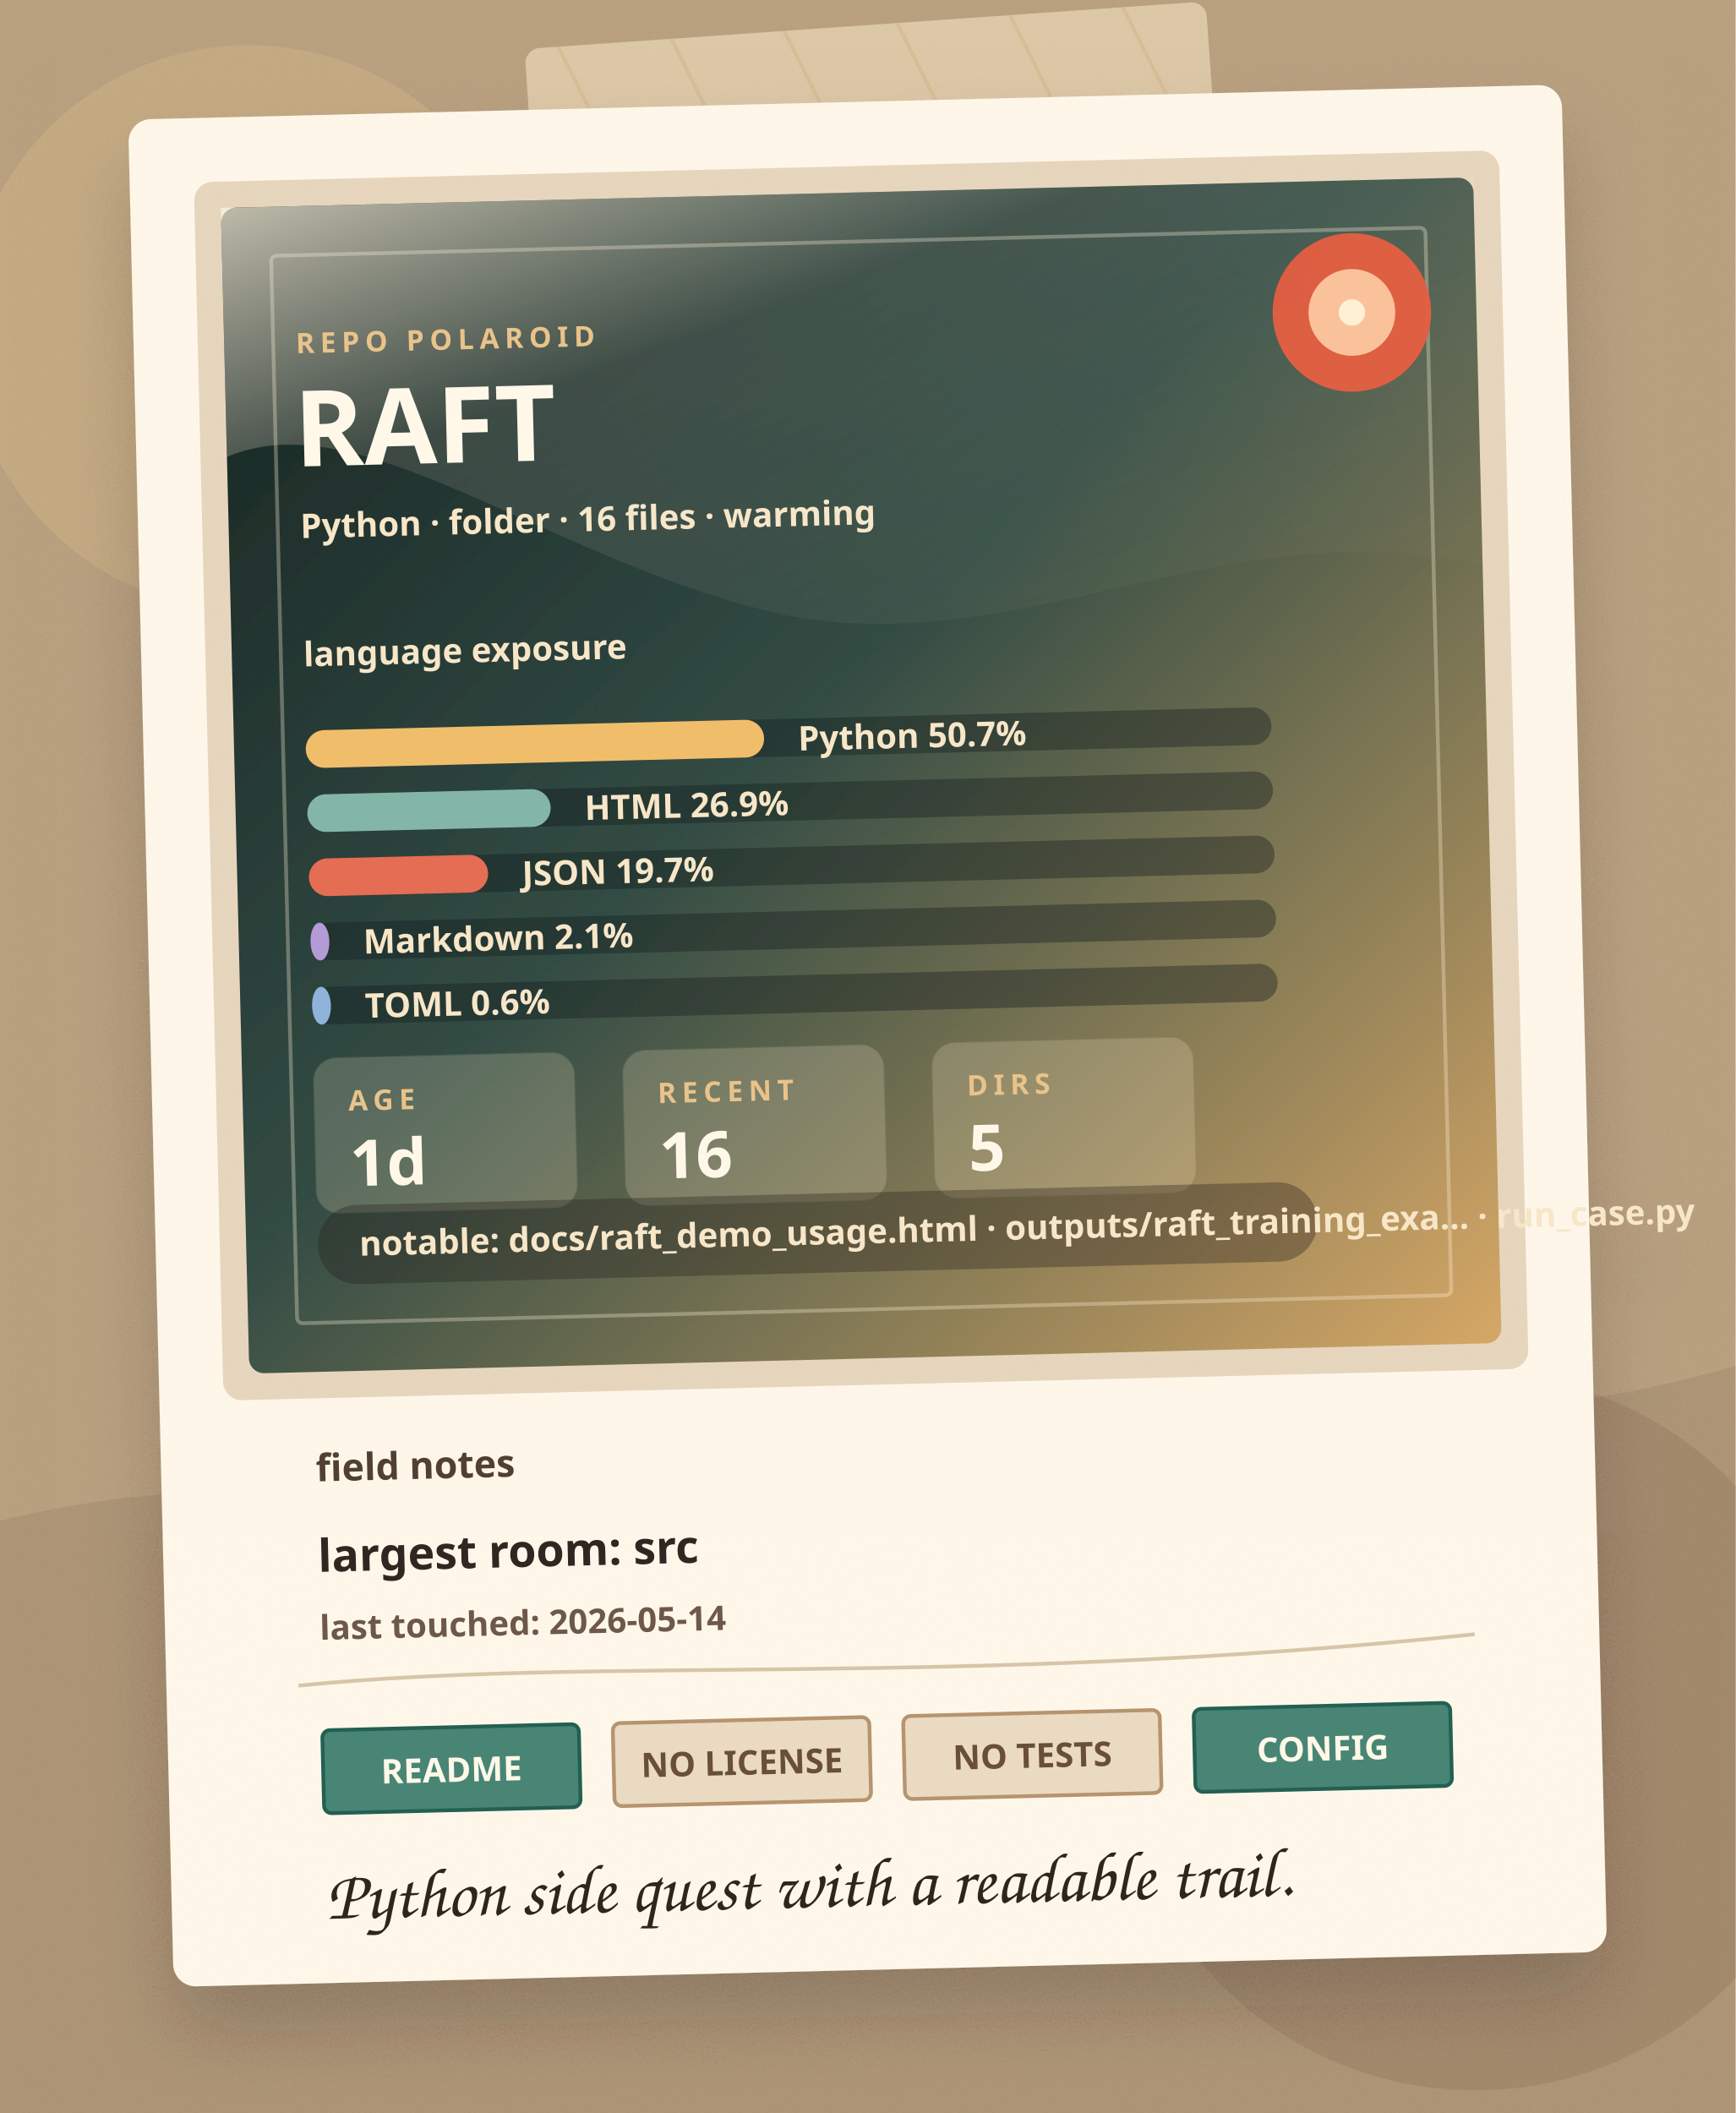
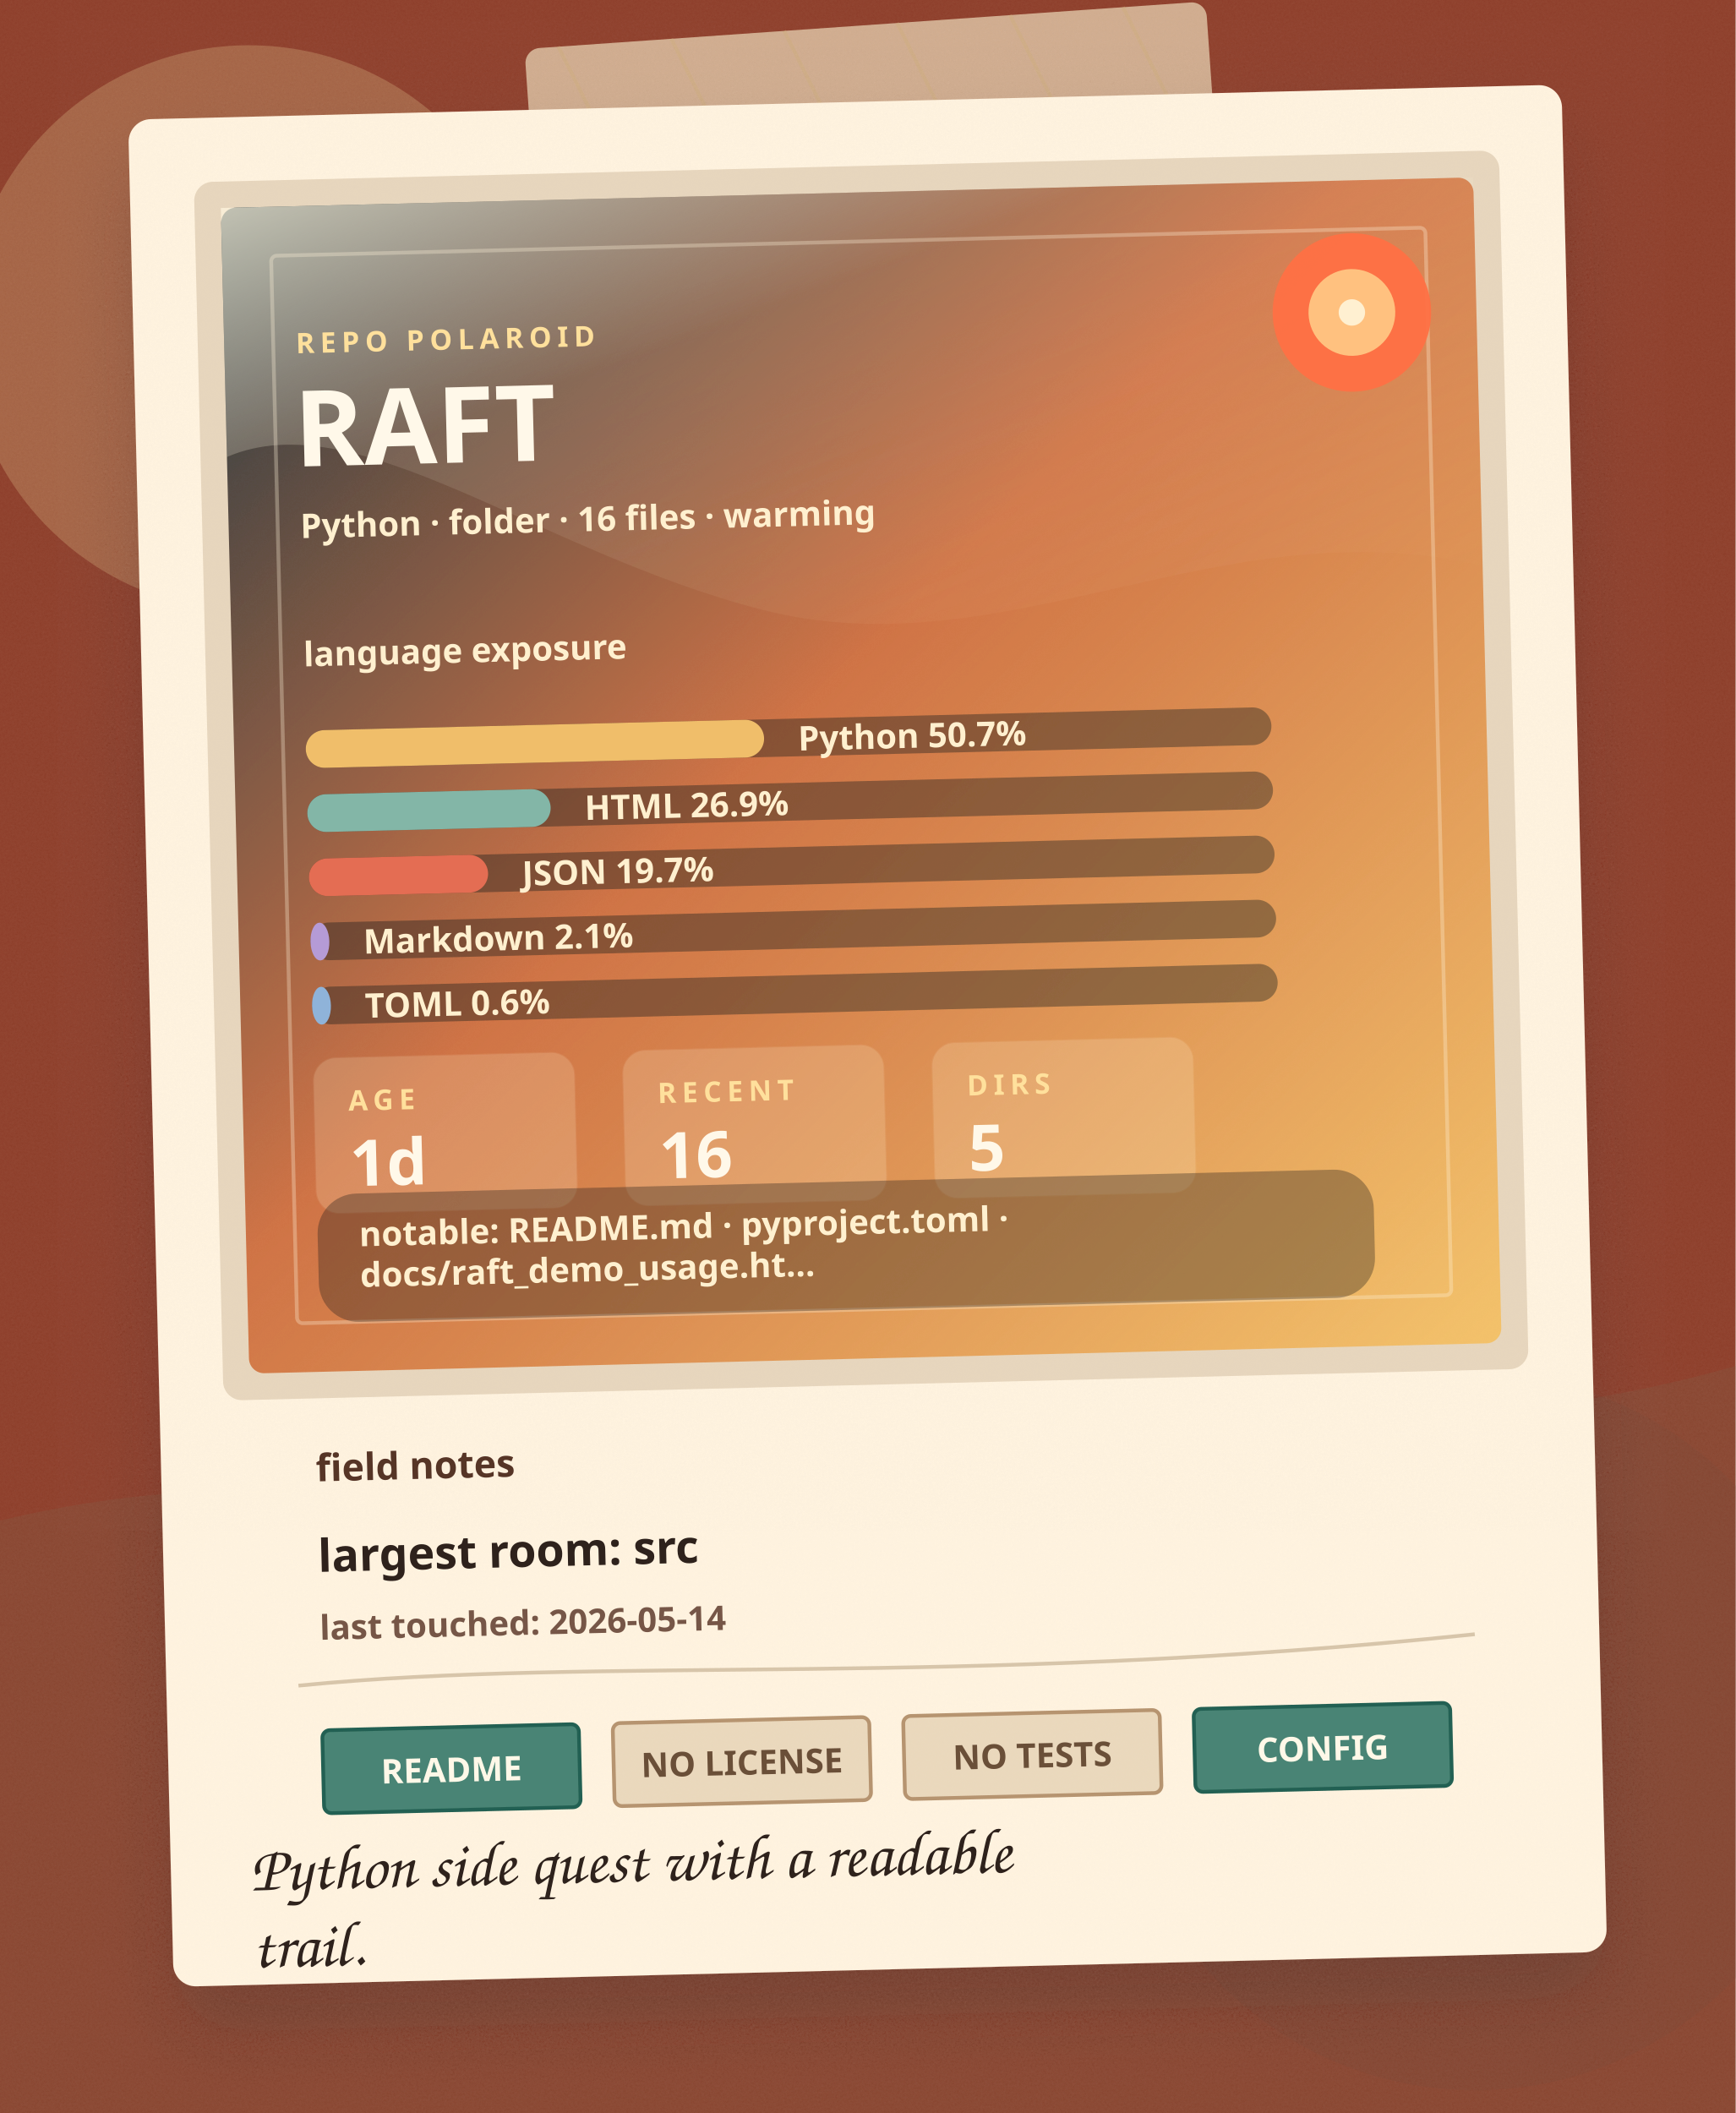
<svg xmlns="http://www.w3.org/2000/svg" width="920" height="1120" viewBox="0 0 920 1120" role="img" aria-label="RAFT repository polaroid">
  <defs>
    <filter id="shadow" x="-20%" y="-20%" width="140%" height="140%">
      <feDropShadow dx="0" dy="24" stdDeviation="20" flood-color="#2b2520" flood-opacity="0.26" />
    </filter>
    <filter id="paperNoise">
      <feTurbulence type="fractalNoise" baseFrequency="0.82" numOctaves="4" seed="11" />
      <feColorMatrix type="saturate" values="0" />
      <feComponentTransfer>
        <feFuncA type="table" tableValues="0 0.055" />
      </feComponentTransfer>
    </filter>
    <linearGradient id="photo" x1="0" x2="1" y1="0" y2="1">
-       <stop offset="0%" stop-color="#16211f" />
-       <stop offset="45%" stop-color="#314b43" />
-       <stop offset="100%" stop-color="#d8a866" />
+       <stop offset="0%" stop-color="#233a42" />
+       <stop offset="45%" stop-color="#d07345" />
+       <stop offset="100%" stop-color="#f4c36b" />
    </linearGradient>
    <linearGradient id="glare" x1="0" x2="1" y1="0" y2="1">
      <stop offset="0%" stop-color="#fff6df" stop-opacity="0.72" />
      <stop offset="35%" stop-color="#fff6df" stop-opacity="0.12" />
      <stop offset="100%" stop-color="#fff6df" stop-opacity="0" />
    </linearGradient>
    <style>
      .title { font: 800 56px "Avenir Next", "Trebuchet MS", ui-sans-serif, sans-serif; fill: #fff8e9; letter-spacing: 0; }
-       .overline { font: 800 15px "Avenir Next", "Trebuchet MS", ui-sans-serif, sans-serif; fill: #e9c38a; letter-spacing: 3px; }
-       .label { font: 800 20px "Avenir Next", "Trebuchet MS", ui-sans-serif, sans-serif; fill: #513f32; letter-spacing: 0; }
-       .text { font: 700 24px "Avenir Next", "Trebuchet MS", ui-sans-serif, sans-serif; fill: #302720; }
-       .small { font: 600 18px "Avenir Next", "Trebuchet MS", ui-sans-serif, sans-serif; fill: #6d5949; }
-       .photoSmall { font: 700 18px "Avenir Next", "Trebuchet MS", ui-sans-serif, sans-serif; fill: #f7e6c8; }
-       .caption { font: 500 37px "Bradley Hand", "Segoe Print", "Comic Sans MS", cursive; fill: #2e251f; }
+       .overline { font: 800 15px "Avenir Next", "Trebuchet MS", ui-sans-serif, sans-serif; fill: #ffe09c; letter-spacing: 3px; }
+       .label { font: 800 20px "Avenir Next", "Trebuchet MS", ui-sans-serif, sans-serif; fill: #563428; letter-spacing: 0; }
+       .text { font: 700 24px "Avenir Next", "Trebuchet MS", ui-sans-serif, sans-serif; fill: #2d201b; }
+       .small { font: 600 18px "Avenir Next", "Trebuchet MS", ui-sans-serif, sans-serif; fill: #765646; }
+       .photoSmall { font: 700 18px "Avenir Next", "Trebuchet MS", ui-sans-serif, sans-serif; fill: #fff0cf; }
+       .caption { font: 500 34px "Bradley Hand", "Segoe Print", "Comic Sans MS", cursive; fill: #2d201b; }
    </style>
  </defs>
-   <rect width="920" height="1120" fill="#b99f7d" />
+   <rect width="920" height="1120" fill="#8f3f2b" />
  <rect width="920" height="1120" fill="#000" filter="url(#paperNoise)" opacity="0.6" />
  <circle cx="132" cy="174" r="150" fill="#e3c48d" opacity="0.28" />
  <circle cx="782" cy="918" r="190" fill="#6f3f34" opacity="0.16" />
  <path d="M0 806 C190 760 300 832 470 786 C650 738 760 770 920 724 L920 1120 L0 1120 Z" fill="#7f6a51" opacity="0.2" />
  <g transform="translate(278 26) rotate(-4)">
    <rect x="0" y="0" width="362" height="58" rx="8" fill="#ead7b6" opacity="0.72" />
    <path d="M18 0 L42 58 M78 0 L102 58 M138 0 L162 58 M198 0 L222 58 M258 0 L282 58 M318 0 L342 58" stroke="#d0ae78" stroke-width="2" opacity="0.38" />
  </g>
  <g transform="translate(80 54) rotate(-1.4 380 500)" filter="url(#shadow)">
-     <rect width="760" height="990" rx="12" fill="#fff8ea" />
+     <rect width="760" height="990" rx="12" fill="#fff3df" />
    <rect width="760" height="990" rx="12" fill="#000" filter="url(#paperNoise)" opacity="0.45" />
    <rect x="34" y="34" width="692" height="646" rx="10" fill="#e7d6bd" />
    <rect x="48" y="48" width="664" height="618" rx="8" fill="url(#photo)" />
    <rect x="48" y="48" width="664" height="618" rx="8" fill="#000" filter="url(#paperNoise)" opacity="0.24" />
    <path d="M48 48 H712 V254 C576 218 458 304 330 268 C210 234 118 152 48 180 Z" fill="url(#glare)" />
    <rect x="74" y="74" width="612" height="566" rx="3" fill="none" stroke="#fff2d8" stroke-width="2" opacity="0.32" />
-     <circle cx="646" cy="118" r="42" fill="#e75d42" opacity="0.94" />
-     <circle cx="646" cy="118" r="23" fill="#ffd4ab" opacity="0.84" />
+     <circle cx="646" cy="118" r="42" fill="#ff7043" opacity="0.94" />
+     <circle cx="646" cy="118" r="23" fill="#ffd08a" opacity="0.84" />
    <circle cx="646" cy="118" r="7" fill="#fff6dc" opacity="0.88" />
    <text x="86" y="126" class="overline">REPO POLAROID</text>
    <text x="84" y="186" class="title">RAFT</text>
    <text x="86" y="224" class="photoSmall">Python · folder · 16 files · warming</text>
    <g transform="translate(86 292)">
      <text class="photoSmall" x="0" y="0">language exposure</text>
      <rect x="0" y="34" width="512" height="20" rx="10" fill="#131b1a" opacity="0.38" />
      <rect x="0" y="34" width="243" height="20" rx="10" fill="#f0be6b" />
      <text class="photoSmall" x="261" y="51">Python 50.7%</text>
      <rect x="0" y="68" width="512" height="20" rx="10" fill="#131b1a" opacity="0.38" />
      <rect x="0" y="68" width="129" height="20" rx="10" fill="#83b6a7" />
      <text class="photoSmall" x="147" y="85">HTML 26.9%</text>
      <rect x="0" y="102" width="512" height="20" rx="10" fill="#131b1a" opacity="0.38" />
      <rect x="0" y="102" width="95" height="20" rx="10" fill="#e46d52" />
      <text class="photoSmall" x="113" y="119">JSON 19.7%</text>
      <rect x="0" y="136" width="512" height="20" rx="10" fill="#131b1a" opacity="0.38" />
      <rect x="0" y="136" width="10" height="20" rx="10" fill="#b59bd6" />
      <text class="photoSmall" x="28" y="153">Markdown 2.1%</text>
      <rect x="0" y="170" width="512" height="20" rx="10" fill="#131b1a" opacity="0.38" />
      <rect x="0" y="170" width="10" height="20" rx="10" fill="#8fb3d9" />
      <text class="photoSmall" x="28" y="187">TOML 0.6%</text>
    </g>
    <g transform="translate(86 500)">
      <g transform="translate(0 0)">
        <rect width="138" height="82" rx="12" fill="#fff1ce" opacity="0.2" stroke="#fff3d4" stroke-opacity="0.42" />
        <text class="overline" x="18" y="28">AGE</text>
        <text class="title" x="18" y="68" style="font-size:34px">1d</text>
      </g>
      <g transform="translate(164 0)">
        <rect width="138" height="82" rx="12" fill="#fff1ce" opacity="0.2" stroke="#fff3d4" stroke-opacity="0.42" />
        <text class="overline" x="18" y="28">RECENT</text>
        <text class="title" x="18" y="68" style="font-size:34px">16</text>
      </g>
      <g transform="translate(328 0)">
        <rect width="138" height="82" rx="12" fill="#fff1ce" opacity="0.2" stroke="#fff3d4" stroke-opacity="0.42" />
        <text class="overline" x="18" y="28">DIRS</text>
        <text class="title" x="18" y="68" style="font-size:34px">5</text>
      </g>
    </g>
    <g transform="translate(86 610)">
-       <rect x="0" y="-32" width="530" height="42" rx="21" fill="#221c19" opacity="0.34" />
-       <text class="photoSmall" x="22" y="-5">notable: docs/raft_demo_usage.html · outputs/raft_training_exa… · run_case.py</text>
+       <rect x="0" y="-38" width="560" height="68" rx="21" fill="#221c19" opacity="0.34" />
+       <text class="photoSmall" x="22" y="-10">
+         <tspan x="22" dy="0em">notable: README.md · pyproject.toml ·</tspan>
+         <tspan x="22" dy="1.2em">docs/raft_demo_usage.ht…</tspan>
+       </text>
    </g>
    <g transform="translate(82 724)">
      <text class="label" x="0" y="0">field notes</text>
      <text class="text" x="0" y="48">largest room: src</text>
      <text class="small" x="0" y="84">last touched: 2026-05-14</text>
    </g>
    <g transform="translate(82 856)">
      <g transform="translate(0 0)">
        <rect width="136" height="44" rx="4" fill="#3f7f70" fill-opacity="0.95" stroke="#246052" stroke-width="2" />
        <text class="small" x="68" y="29" text-anchor="middle" style="fill:#fff8e8">README</text>
      </g>
      <g transform="translate(154 0)">
        <rect width="136" height="44" rx="4" fill="#d9c2a1" fill-opacity="0.55" stroke="#b69470" stroke-width="2" />
        <text class="small" x="68" y="29" text-anchor="middle" style="fill:#6b4f39">NO LICENSE</text>
      </g>
      <g transform="translate(308 0)">
        <rect width="136" height="44" rx="4" fill="#d9c2a1" fill-opacity="0.55" stroke="#b69470" stroke-width="2" />
        <text class="small" x="68" y="29" text-anchor="middle" style="fill:#6b4f39">NO TESTS</text>
      </g>
      <g transform="translate(462 0)">
        <rect width="136" height="44" rx="4" fill="#3f7f70" fill-opacity="0.95" stroke="#246052" stroke-width="2" />
        <text class="small" x="68" y="29" text-anchor="middle" style="fill:#fff8e8">CONFIG</text>
      </g>
    </g>
    <path d="M70 832 C230 820 420 842 694 820" fill="none" stroke="#d7c5aa" stroke-width="2" />
-     <text x="82" y="956" class="caption">Python side quest with a readable trail.</text>
+     <text x="82" y="940" class="caption">
+       <tspan x="42" dy="0em">Python side quest with a readable</tspan>
+       <tspan x="42" dy="1.2em">trail.</tspan>
+     </text>
  </g>
</svg>
